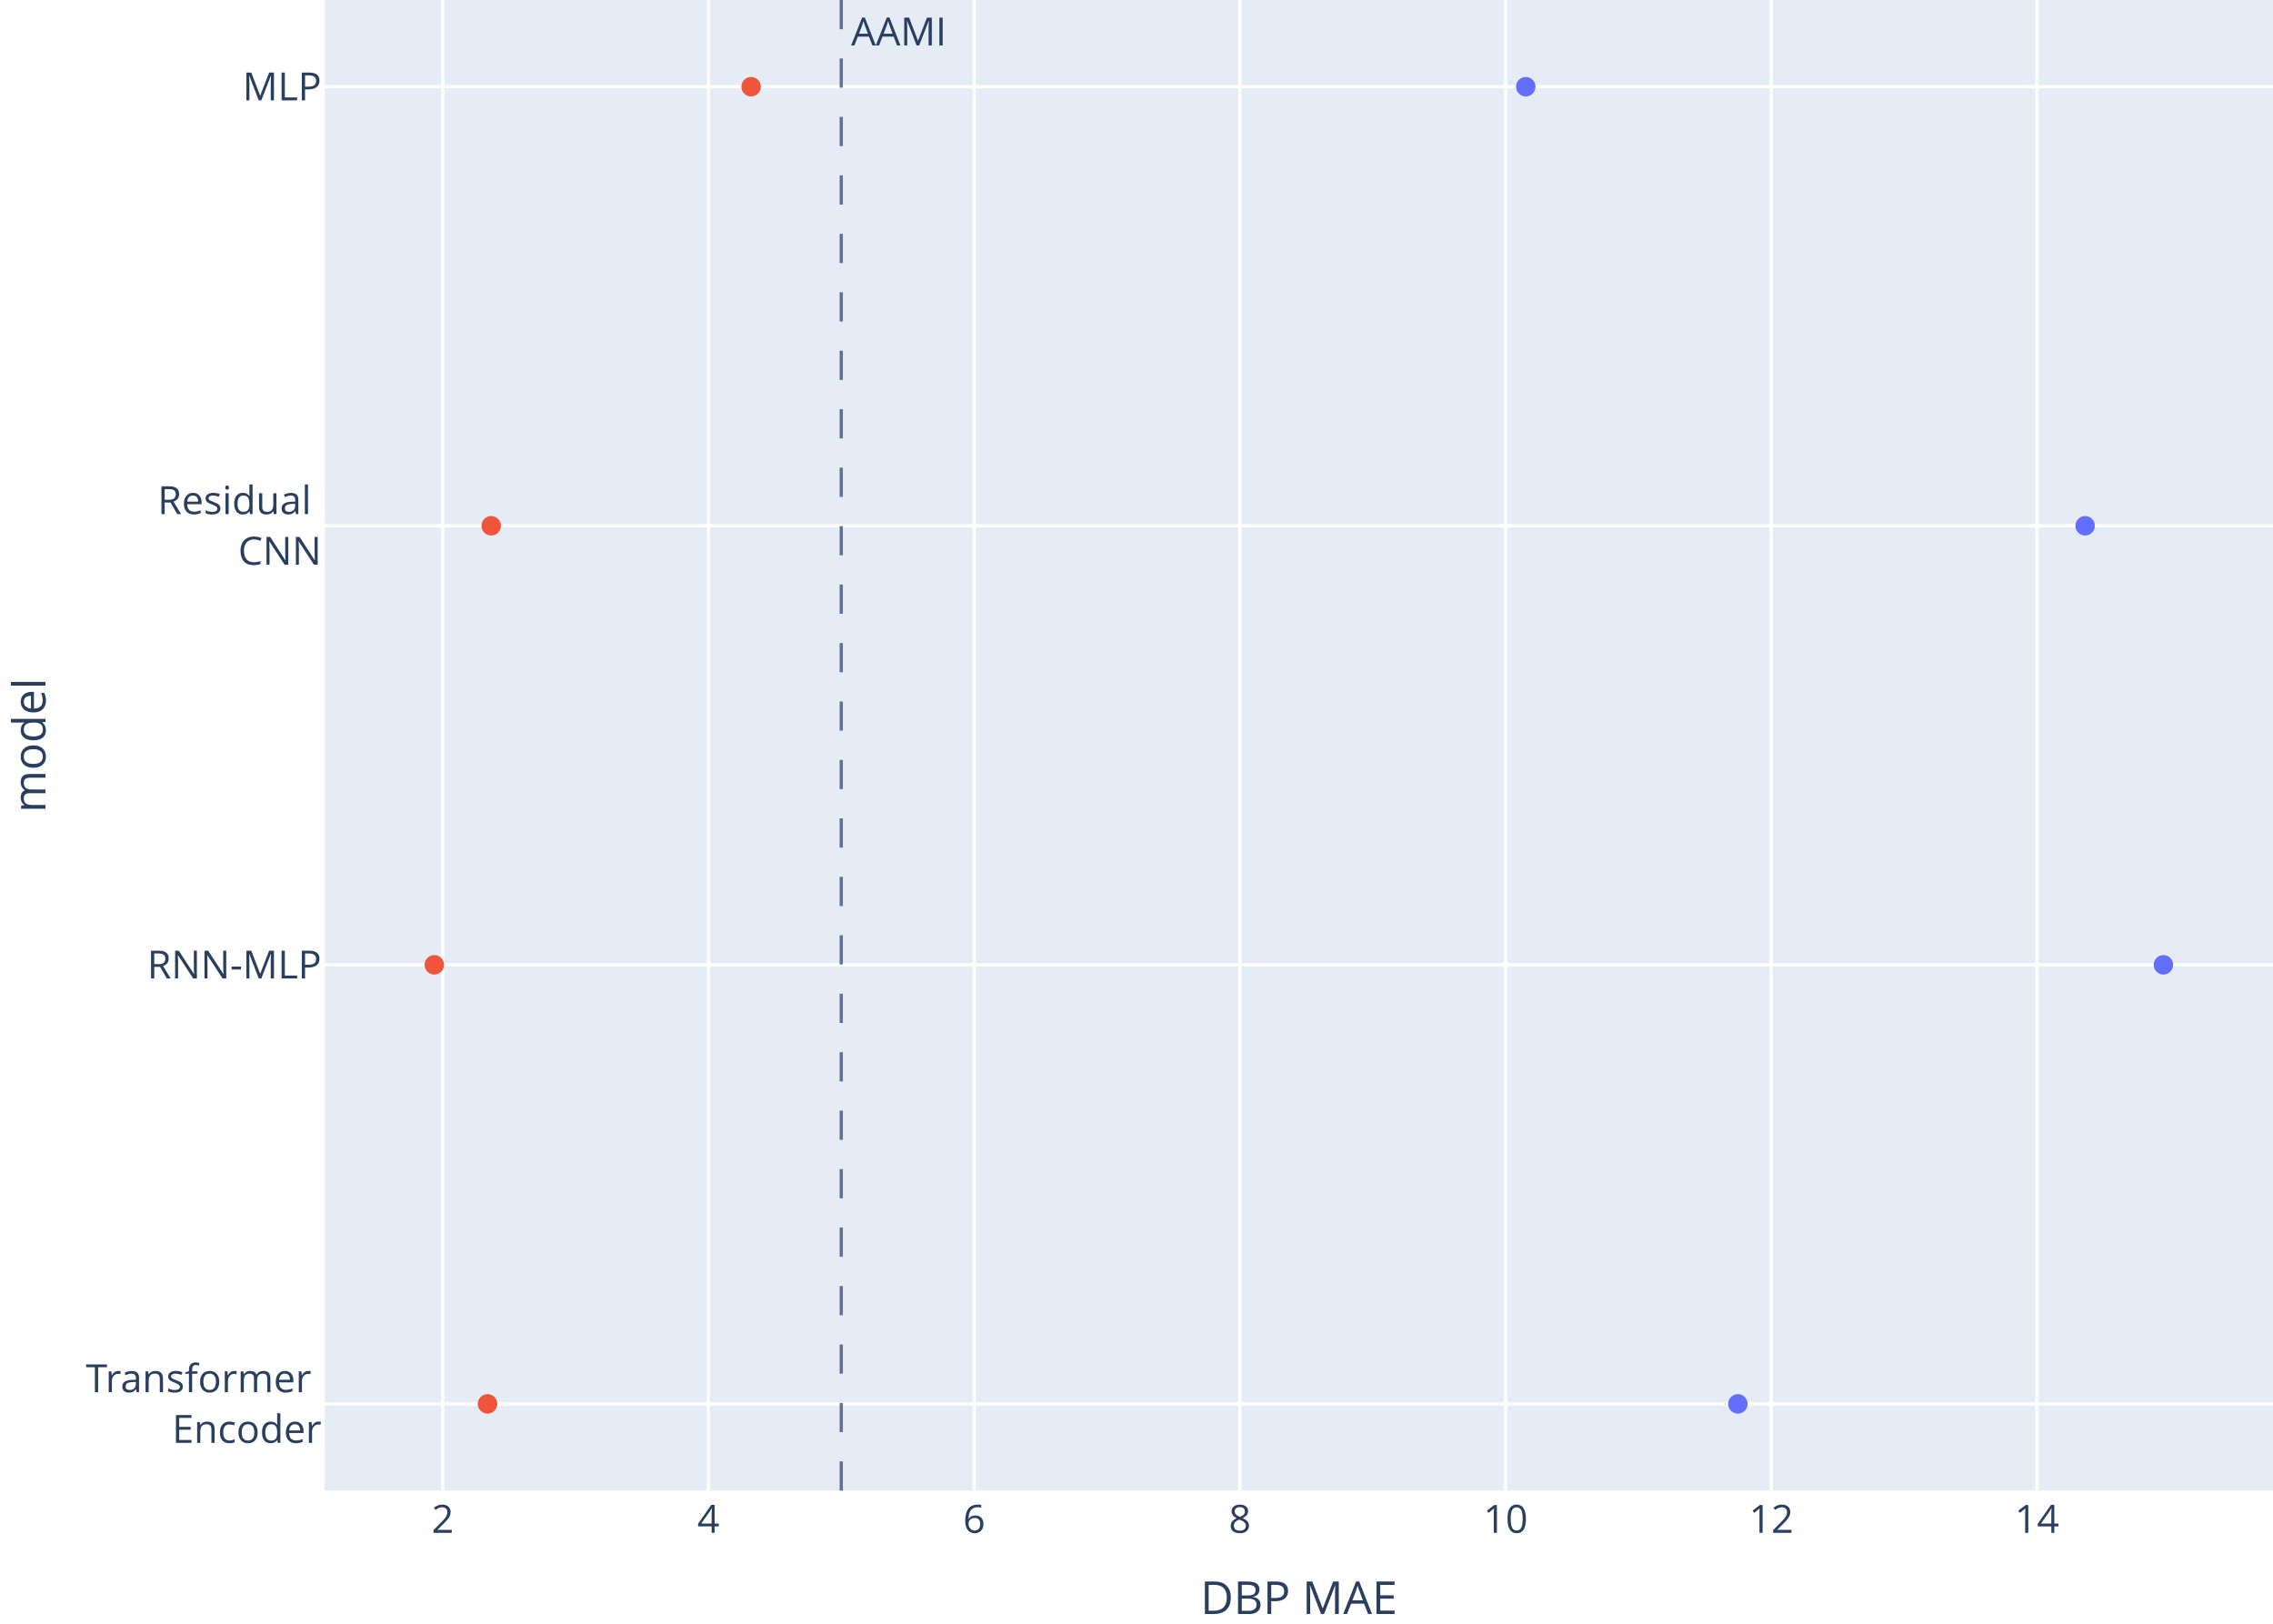
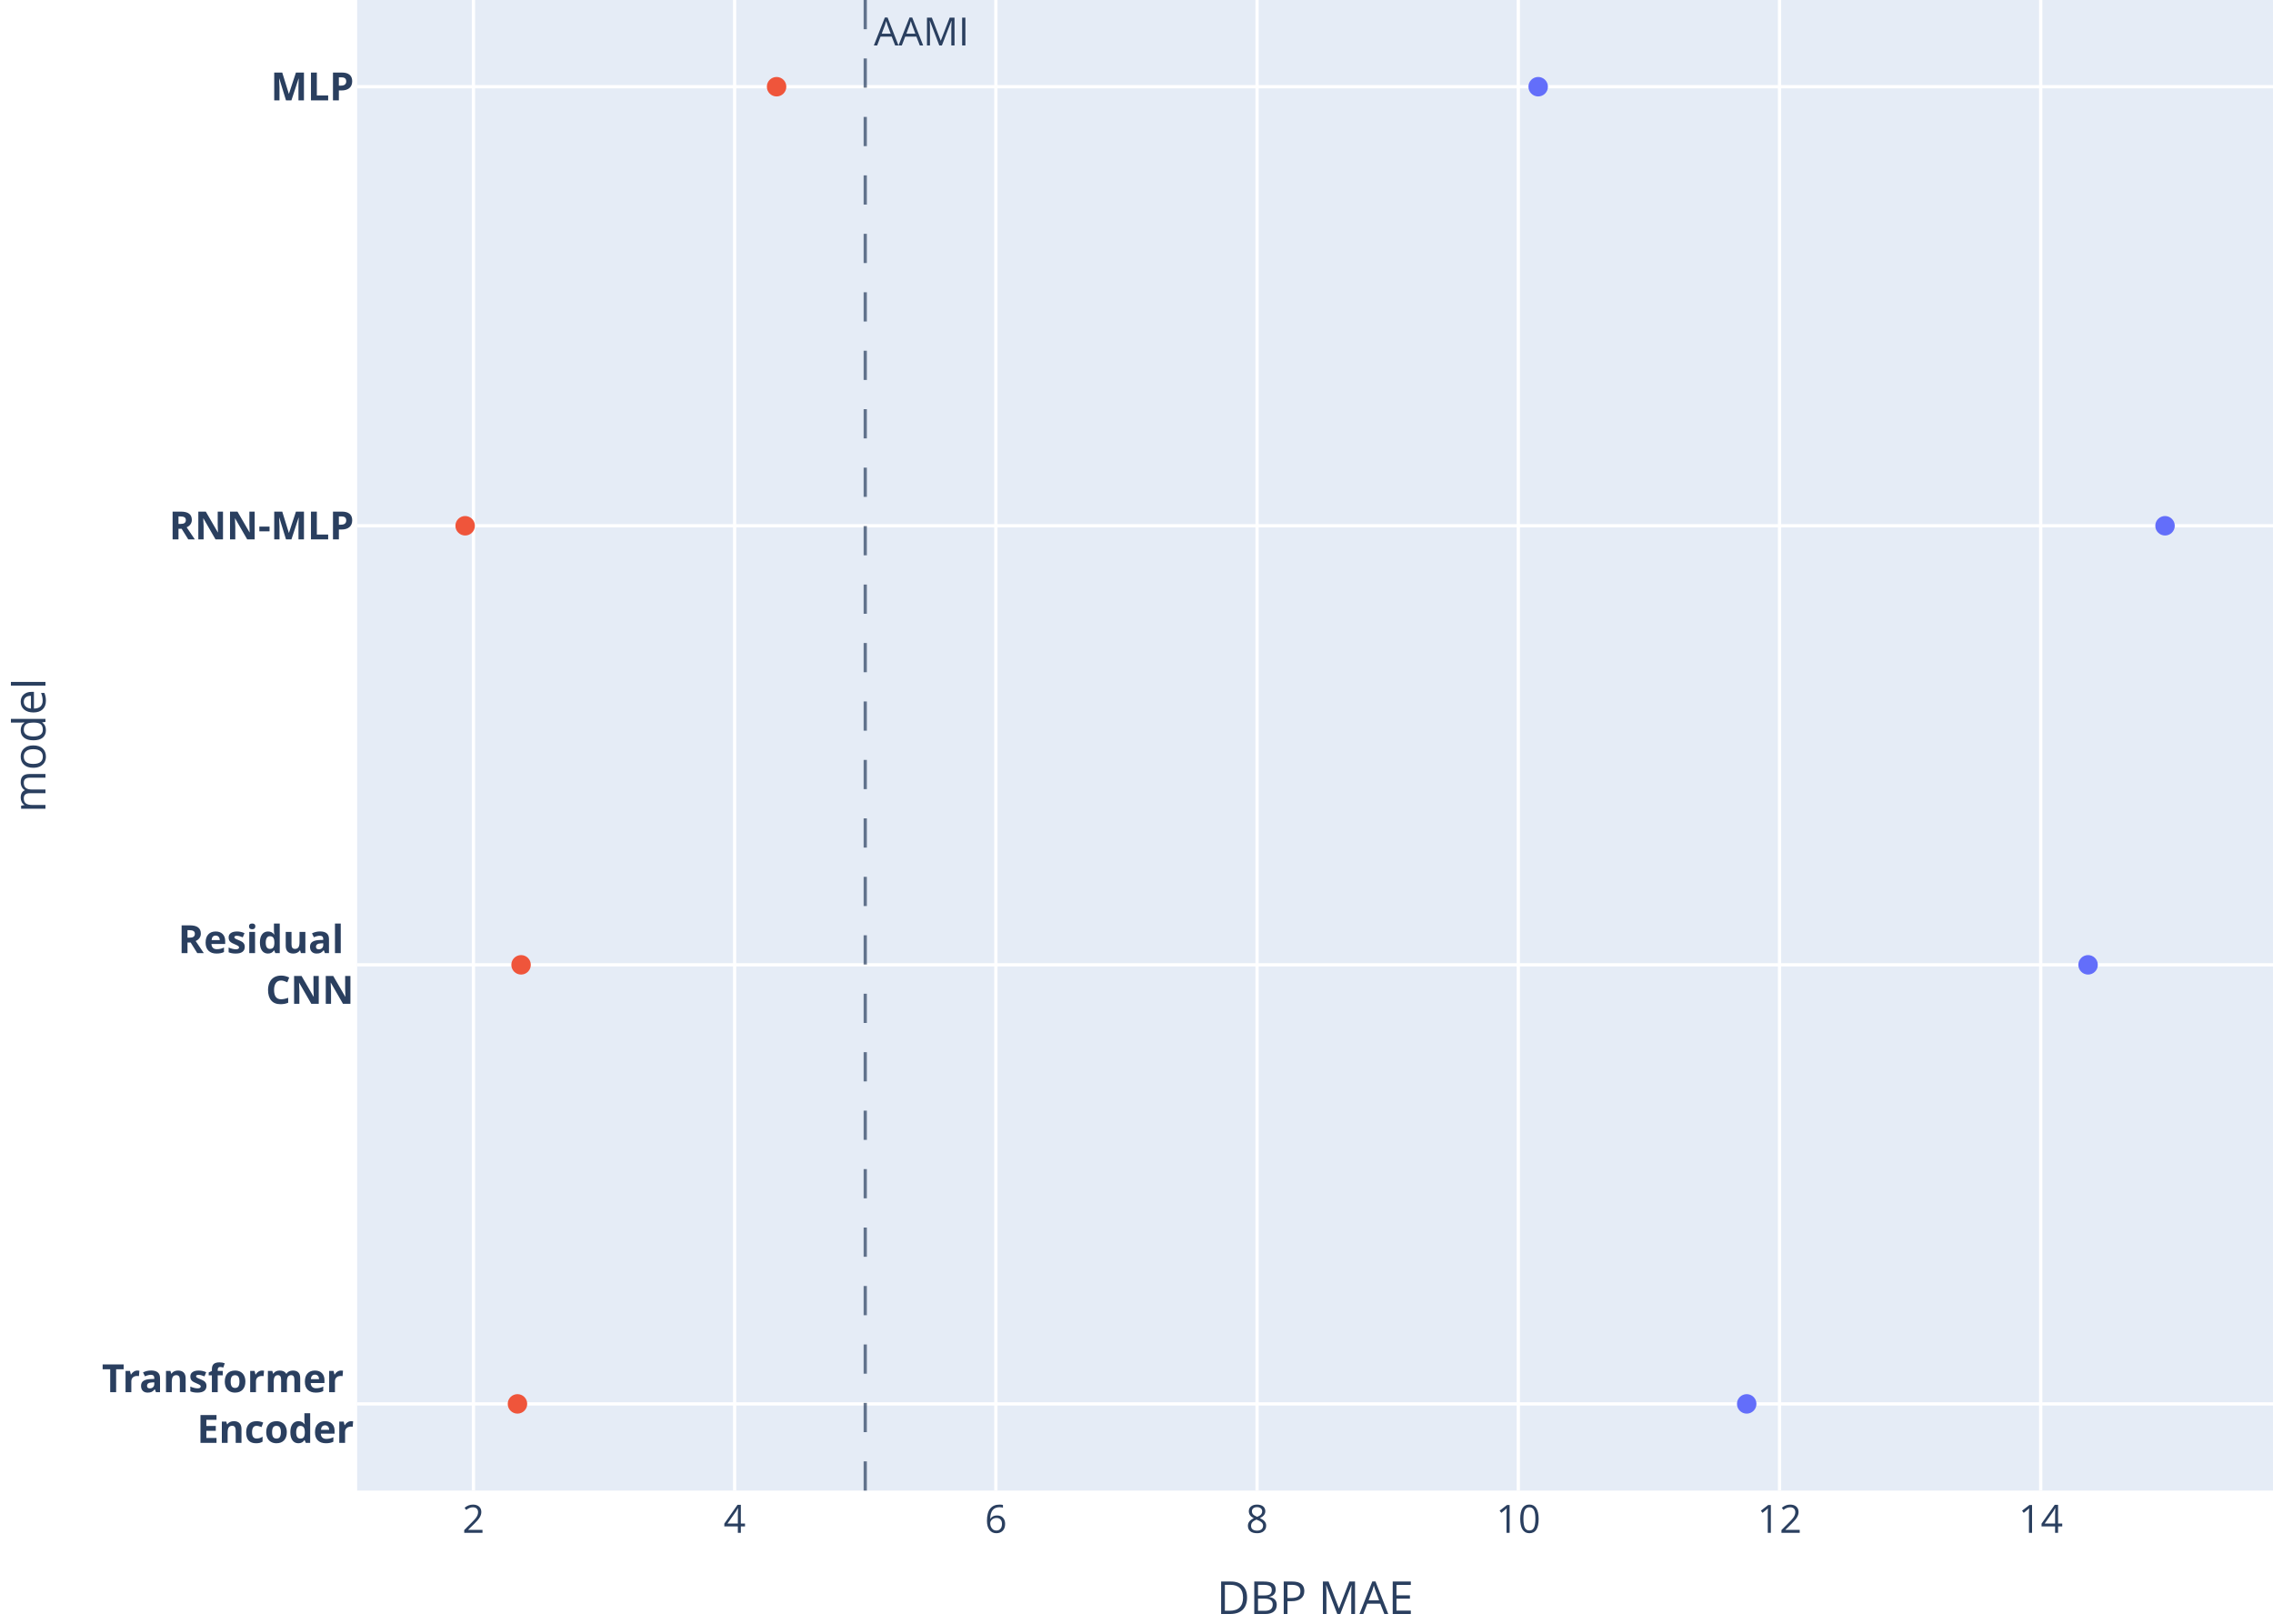
<svg xmlns="http://www.w3.org/2000/svg" class="main-svg" width="700" height="500" style="" viewBox="0 0 700 500">
  <rect x="0" y="0" width="700" height="500" style="fill: rgb(255, 255, 255); fill-opacity: 1;" />
-   <defs id="defs-45e396">
+   <defs id="defs-0fd44d">
    <g class="clips">
-       <clipPath id="clip45e396xyplot" class="plotclip">
-         <rect width="600" height="459" />
+       <clipPath id="clip0fd44dxyplot" class="plotclip">
+         <rect width="590" height="459" />
      </clipPath>
-       <clipPath class="axesclip" id="clip45e396x">
-         <rect x="100" y="0" width="600" height="500" />
+       <clipPath class="axesclip" id="clip0fd44dx">
+         <rect x="110" y="0" width="590" height="500" />
      </clipPath>
-       <clipPath class="axesclip" id="clip45e396y">
+       <clipPath class="axesclip" id="clip0fd44dy">
        <rect x="0" y="0" width="700" height="459" />
      </clipPath>
-       <clipPath class="axesclip" id="clip45e396xy">
-         <rect x="100" y="0" width="600" height="459" />
+       <clipPath class="axesclip" id="clip0fd44dxy">
+         <rect x="110" y="0" width="590" height="459" />
      </clipPath>
    </g>
    <g class="gradients" />
    <g class="patterns" />
  </defs>
  <g class="bglayer">
-     <rect class="bg" x="100" y="0" width="600" height="459" style="fill: rgb(229, 236, 246); fill-opacity: 1; stroke-width: 0;" />
+     <rect class="bg" x="110" y="0" width="590" height="459" style="fill: rgb(229, 236, 246); fill-opacity: 1; stroke-width: 0;" />
  </g>
  <g class="layer-below">
    <g class="imagelayer" />
    <g class="shapelayer" />
  </g>
  <g class="cartesianlayer">
    <g class="subplot xy">
      <g class="layer-subplot">
        <g class="shapelayer" />
        <g class="imagelayer" />
      </g>
      <g class="minor-gridlayer">
        <g class="x" />
        <g class="y" />
      </g>
      <g class="gridlayer">
        <g class="x">
-           <path class="xgrid crisp" transform="translate(136.34,0)" d="M0,0v459" style="stroke: rgb(255, 255, 255); stroke-opacity: 1; stroke-width: 1px;" />
-           <path class="xgrid crisp" transform="translate(218.17,0)" d="M0,0v459" style="stroke: rgb(255, 255, 255); stroke-opacity: 1; stroke-width: 1px;" />
-           <path class="xgrid crisp" transform="translate(300,0)" d="M0,0v459" style="stroke: rgb(255, 255, 255); stroke-opacity: 1; stroke-width: 1px;" />
-           <path class="xgrid crisp" transform="translate(381.83,0)" d="M0,0v459" style="stroke: rgb(255, 255, 255); stroke-opacity: 1; stroke-width: 1px;" />
-           <path class="xgrid crisp" transform="translate(463.66,0)" d="M0,0v459" style="stroke: rgb(255, 255, 255); stroke-opacity: 1; stroke-width: 1px;" />
-           <path class="xgrid crisp" transform="translate(545.48,0)" d="M0,0v459" style="stroke: rgb(255, 255, 255); stroke-opacity: 1; stroke-width: 1px;" />
-           <path class="xgrid crisp" transform="translate(627.31,0)" d="M0,0v459" style="stroke: rgb(255, 255, 255); stroke-opacity: 1; stroke-width: 1px;" />
+           <path class="xgrid crisp" transform="translate(145.8,0)" d="M0,0v459" style="stroke: rgb(255, 255, 255); stroke-opacity: 1; stroke-width: 1px;" />
+           <path class="xgrid crisp" transform="translate(226.24,0)" d="M0,0v459" style="stroke: rgb(255, 255, 255); stroke-opacity: 1; stroke-width: 1px;" />
+           <path class="xgrid crisp" transform="translate(306.69,0)" d="M0,0v459" style="stroke: rgb(255, 255, 255); stroke-opacity: 1; stroke-width: 1px;" />
+           <path class="xgrid crisp" transform="translate(387.13,0)" d="M0,0v459" style="stroke: rgb(255, 255, 255); stroke-opacity: 1; stroke-width: 1px;" />
+           <path class="xgrid crisp" transform="translate(467.58,0)" d="M0,0v459" style="stroke: rgb(255, 255, 255); stroke-opacity: 1; stroke-width: 1px;" />
+           <path class="xgrid crisp" transform="translate(548.03,0)" d="M0,0v459" style="stroke: rgb(255, 255, 255); stroke-opacity: 1; stroke-width: 1px;" />
+           <path class="xgrid crisp" transform="translate(628.47,0)" d="M0,0v459" style="stroke: rgb(255, 255, 255); stroke-opacity: 1; stroke-width: 1px;" />
        </g>
        <g class="y">
-           <path class="ygrid crisp" transform="translate(0,432.3)" d="M100,0h600" style="stroke: rgb(255, 255, 255); stroke-opacity: 1; stroke-width: 1px;" />
-           <path class="ygrid crisp" transform="translate(0,297.1)" d="M100,0h600" style="stroke: rgb(255, 255, 255); stroke-opacity: 1; stroke-width: 1px;" />
-           <path class="ygrid crisp" transform="translate(0,161.9)" d="M100,0h600" style="stroke: rgb(255, 255, 255); stroke-opacity: 1; stroke-width: 1px;" />
-           <path class="ygrid crisp" transform="translate(0,26.7)" d="M100,0h600" style="stroke: rgb(255, 255, 255); stroke-opacity: 1; stroke-width: 1px;" />
+           <path class="ygrid crisp" transform="translate(0,432.3)" d="M110,0h590" style="stroke: rgb(255, 255, 255); stroke-opacity: 1; stroke-width: 1px;" />
+           <path class="ygrid crisp" transform="translate(0,297.1)" d="M110,0h590" style="stroke: rgb(255, 255, 255); stroke-opacity: 1; stroke-width: 1px;" />
+           <path class="ygrid crisp" transform="translate(0,161.9)" d="M110,0h590" style="stroke: rgb(255, 255, 255); stroke-opacity: 1; stroke-width: 1px;" />
+           <path class="ygrid crisp" transform="translate(0,26.7)" d="M110,0h590" style="stroke: rgb(255, 255, 255); stroke-opacity: 1; stroke-width: 1px;" />
        </g>
      </g>
      <g class="zerolinelayer" />
      <path class="xlines-below" />
      <path class="ylines-below" />
      <g class="overlines-below" />
      <g class="xaxislayer-below" />
      <g class="yaxislayer-below" />
      <g class="overaxes-below" />
-       <g class="plot" transform="translate(100,0)" clip-path="url(#clip45e396xyplot)">
+       <g class="plot" transform="translate(110,0)" clip-path="url(#clip0fd44dxyplot)">
        <g class="scatterlayer mlayer">
-           <g class="trace scatter trace6c2e87" style="stroke-miterlimit: 2; opacity: 1;">
+           <g class="trace scatter trace3d0a34" style="stroke-miterlimit: 2; opacity: 1;">
            <g class="fills" />
            <g class="errorbars" />
            <g class="lines" />
            <g class="points">
-               <path class="point" transform="translate(435.2,432.3)" d="M3,0A3,3 0 1,1 0,-3A3,3 0 0,1 3,0Z" style="opacity: 1; stroke-width: 0px; fill: rgb(99, 110, 250); fill-opacity: 1;" />
-               <path class="point" transform="translate(566.25,297.1)" d="M3,0A3,3 0 1,1 0,-3A3,3 0 0,1 3,0Z" style="opacity: 1; stroke-width: 0px; fill: rgb(99, 110, 250); fill-opacity: 1;" />
-               <path class="point" transform="translate(542.14,161.9)" d="M3,0A3,3 0 1,1 0,-3A3,3 0 0,1 3,0Z" style="opacity: 1; stroke-width: 0px; fill: rgb(99, 110, 250); fill-opacity: 1;" />
-               <path class="point" transform="translate(369.88,26.7)" d="M3,0A3,3 0 1,1 0,-3A3,3 0 0,1 3,0Z" style="opacity: 1; stroke-width: 0px; fill: rgb(99, 110, 250); fill-opacity: 1;" />
+               <path class="point" transform="translate(427.92,432.3)" d="M3,0A3,3 0 1,1 0,-3A3,3 0 0,1 3,0Z" style="opacity: 1; stroke-width: 0px; fill: rgb(99, 110, 250); fill-opacity: 1;" />
+               <path class="point" transform="translate(556.75,161.9)" d="M3,0A3,3 0 1,1 0,-3A3,3 0 0,1 3,0Z" style="opacity: 1; stroke-width: 0px; fill: rgb(99, 110, 250); fill-opacity: 1;" />
+               <path class="point" transform="translate(533.05,297.1)" d="M3,0A3,3 0 1,1 0,-3A3,3 0 0,1 3,0Z" style="opacity: 1; stroke-width: 0px; fill: rgb(99, 110, 250); fill-opacity: 1;" />
+               <path class="point" transform="translate(363.7,26.7)" d="M3,0A3,3 0 1,1 0,-3A3,3 0 0,1 3,0Z" style="opacity: 1; stroke-width: 0px; fill: rgb(99, 110, 250); fill-opacity: 1;" />
            </g>
            <g class="text" />
          </g>
-           <g class="trace scatter trace23392e" style="stroke-miterlimit: 2; opacity: 1;">
+           <g class="trace scatter tracecdb63b" style="stroke-miterlimit: 2; opacity: 1;">
            <g class="fills" />
            <g class="errorbars" />
            <g class="lines" />
            <g class="points">
-               <path class="point" transform="translate(50.14,432.3)" d="M3,0A3,3 0 1,1 0,-3A3,3 0 0,1 3,0Z" style="opacity: 1; stroke-width: 0px; fill: rgb(239, 85, 59); fill-opacity: 1;" />
-               <path class="point" transform="translate(33.75,297.1)" d="M3,0A3,3 0 1,1 0,-3A3,3 0 0,1 3,0Z" style="opacity: 1; stroke-width: 0px; fill: rgb(239, 85, 59); fill-opacity: 1;" />
-               <path class="point" transform="translate(51.27,161.9)" d="M3,0A3,3 0 1,1 0,-3A3,3 0 0,1 3,0Z" style="opacity: 1; stroke-width: 0px; fill: rgb(239, 85, 59); fill-opacity: 1;" />
-               <path class="point" transform="translate(131.31,26.7)" d="M3,0A3,3 0 1,1 0,-3A3,3 0 0,1 3,0Z" style="opacity: 1; stroke-width: 0px; fill: rgb(239, 85, 59); fill-opacity: 1;" />
+               <path class="point" transform="translate(49.36,432.3)" d="M3,0A3,3 0 1,1 0,-3A3,3 0 0,1 3,0Z" style="opacity: 1; stroke-width: 0px; fill: rgb(239, 85, 59); fill-opacity: 1;" />
+               <path class="point" transform="translate(33.25,161.9)" d="M3,0A3,3 0 1,1 0,-3A3,3 0 0,1 3,0Z" style="opacity: 1; stroke-width: 0px; fill: rgb(239, 85, 59); fill-opacity: 1;" />
+               <path class="point" transform="translate(50.47,297.1)" d="M3,0A3,3 0 1,1 0,-3A3,3 0 0,1 3,0Z" style="opacity: 1; stroke-width: 0px; fill: rgb(239, 85, 59); fill-opacity: 1;" />
+               <path class="point" transform="translate(129.16,26.7)" d="M3,0A3,3 0 1,1 0,-3A3,3 0 0,1 3,0Z" style="opacity: 1; stroke-width: 0px; fill: rgb(239, 85, 59); fill-opacity: 1;" />
            </g>
            <g class="text" />
          </g>
        </g>
      </g>
      <g class="overplot" />
      <path class="xlines-above crisp" d="M0,0" style="fill: none;" />
      <path class="ylines-above crisp" d="M0,0" style="fill: none;" />
      <g class="overlines-above" />
      <g class="xaxislayer-above">
        <g class="xtick">
-           <text text-anchor="middle" x="0" y="472" transform="translate(136.34,0)" style="font-family: 'Open Sans', verdana, arial, sans-serif; font-size: 12px; fill: rgb(42, 63, 95); fill-opacity: 1; white-space: pre; opacity: 1;">2</text>
+           <text text-anchor="middle" x="0" y="472" transform="translate(145.8,0)" style="font-family: 'Open Sans', verdana, arial, sans-serif; font-size: 12px; fill: rgb(42, 63, 95); fill-opacity: 1; white-space: pre; opacity: 1;">2</text>
        </g>
        <g class="xtick">
-           <text text-anchor="middle" x="0" y="472" style="font-family: 'Open Sans', verdana, arial, sans-serif; font-size: 12px; fill: rgb(42, 63, 95); fill-opacity: 1; white-space: pre; opacity: 1;" transform="translate(218.17,0)">4</text>
+           <text text-anchor="middle" x="0" y="472" style="font-family: 'Open Sans', verdana, arial, sans-serif; font-size: 12px; fill: rgb(42, 63, 95); fill-opacity: 1; white-space: pre; opacity: 1;" transform="translate(226.24,0)">4</text>
        </g>
        <g class="xtick">
-           <text text-anchor="middle" x="0" y="472" style="font-family: 'Open Sans', verdana, arial, sans-serif; font-size: 12px; fill: rgb(42, 63, 95); fill-opacity: 1; white-space: pre; opacity: 1;" transform="translate(300,0)">6</text>
+           <text text-anchor="middle" x="0" y="472" style="font-family: 'Open Sans', verdana, arial, sans-serif; font-size: 12px; fill: rgb(42, 63, 95); fill-opacity: 1; white-space: pre; opacity: 1;" transform="translate(306.69,0)">6</text>
        </g>
        <g class="xtick">
-           <text text-anchor="middle" x="0" y="472" style="font-family: 'Open Sans', verdana, arial, sans-serif; font-size: 12px; fill: rgb(42, 63, 95); fill-opacity: 1; white-space: pre; opacity: 1;" transform="translate(381.83,0)">8</text>
+           <text text-anchor="middle" x="0" y="472" style="font-family: 'Open Sans', verdana, arial, sans-serif; font-size: 12px; fill: rgb(42, 63, 95); fill-opacity: 1; white-space: pre; opacity: 1;" transform="translate(387.13,0)">8</text>
        </g>
        <g class="xtick">
-           <text text-anchor="middle" x="0" y="472" style="font-family: 'Open Sans', verdana, arial, sans-serif; font-size: 12px; fill: rgb(42, 63, 95); fill-opacity: 1; white-space: pre; opacity: 1;" transform="translate(463.66,0)">10</text>
+           <text text-anchor="middle" x="0" y="472" style="font-family: 'Open Sans', verdana, arial, sans-serif; font-size: 12px; fill: rgb(42, 63, 95); fill-opacity: 1; white-space: pre; opacity: 1;" transform="translate(467.58,0)">10</text>
        </g>
        <g class="xtick">
-           <text text-anchor="middle" x="0" y="472" style="font-family: 'Open Sans', verdana, arial, sans-serif; font-size: 12px; fill: rgb(42, 63, 95); fill-opacity: 1; white-space: pre; opacity: 1;" transform="translate(545.48,0)">12</text>
+           <text text-anchor="middle" x="0" y="472" style="font-family: 'Open Sans', verdana, arial, sans-serif; font-size: 12px; fill: rgb(42, 63, 95); fill-opacity: 1; white-space: pre; opacity: 1;" transform="translate(548.03,0)">12</text>
        </g>
        <g class="xtick">
-           <text text-anchor="middle" x="0" y="472" style="font-family: 'Open Sans', verdana, arial, sans-serif; font-size: 12px; fill: rgb(42, 63, 95); fill-opacity: 1; white-space: pre; opacity: 1;" transform="translate(627.31,0)">14</text>
+           <text text-anchor="middle" x="0" y="472" style="font-family: 'Open Sans', verdana, arial, sans-serif; font-size: 12px; fill: rgb(42, 63, 95); fill-opacity: 1; white-space: pre; opacity: 1;" transform="translate(628.47,0)">14</text>
        </g>
      </g>
      <g class="yaxislayer-above">
        <g class="ytick">
-           <text text-anchor="end" x="99" y="4.2" transform="translate(0,432.3)translate(0,-7.8)" style="font-family: 'Open Sans', verdana, arial, sans-serif; font-size: 12px; fill: rgb(42, 63, 95); fill-opacity: 1; white-space: pre; opacity: 1;">
-             <tspan class="line" dy="0em" x="99" y="4.2">Transformer</tspan>
-             <tspan class="line" dy="1.3em" x="99" y="4.2">Encoder</tspan>
+           <text text-anchor="end" x="109" y="4.2" transform="translate(0,432.3)translate(0,-7.8)" style="font-family: 'Open Sans', verdana, arial, sans-serif; font-size: 12px; fill: rgb(42, 63, 95); fill-opacity: 1; white-space: pre; opacity: 1;">
+             <tspan class="line" dy="0em" x="109" y="4.2">
+               <tspan style="font-weight:bold">Transformer</tspan>
+             </tspan>
+             <tspan class="line" dy="1.3em" x="109" y="4.2">
+               <tspan style="font-weight:bold">Encoder</tspan>
+             </tspan>
          </text>
        </g>
        <g class="ytick">
-           <text text-anchor="end" x="99" y="4.2" transform="translate(0,297.1)" style="font-family: 'Open Sans', verdana, arial, sans-serif; font-size: 12px; fill: rgb(42, 63, 95); fill-opacity: 1; white-space: pre; opacity: 1;">RNN-MLP</text>
-         </g>
-         <g class="ytick">
-           <text text-anchor="end" x="99" y="4.2" transform="translate(0,161.9)translate(0,-7.8)" style="font-family: 'Open Sans', verdana, arial, sans-serif; font-size: 12px; fill: rgb(42, 63, 95); fill-opacity: 1; white-space: pre; opacity: 1;">
-             <tspan class="line" dy="0em" x="99" y="4.2">Residual</tspan>
-             <tspan class="line" dy="1.3em" x="99" y="4.2">CNN</tspan>
+           <text text-anchor="end" x="109" y="4.2" transform="translate(0,297.1)translate(0,-7.8)" style="font-family: 'Open Sans', verdana, arial, sans-serif; font-size: 12px; fill: rgb(42, 63, 95); fill-opacity: 1; white-space: pre; opacity: 1;">
+             <tspan class="line" dy="0em" x="109" y="4.2">
+               <tspan style="font-weight:bold">Residual</tspan>
+             </tspan>
+             <tspan class="line" dy="1.3em" x="109" y="4.2">
+               <tspan style="font-weight:bold">CNN</tspan>
+             </tspan>
          </text>
        </g>
        <g class="ytick">
-           <text text-anchor="end" x="99" y="4.2" transform="translate(0,26.7)" style="font-family: 'Open Sans', verdana, arial, sans-serif; font-size: 12px; fill: rgb(42, 63, 95); fill-opacity: 1; white-space: pre; opacity: 1;">MLP</text>
+           <text text-anchor="end" x="109" y="4.2" transform="translate(0,161.9)" style="font-family: 'Open Sans', verdana, arial, sans-serif; font-size: 12px; fill: rgb(42, 63, 95); fill-opacity: 1; white-space: pre; opacity: 1;">
+             <tspan style="font-weight:bold">RNN-MLP</tspan>
+           </text>
+         </g>
+         <g class="ytick">
+           <text text-anchor="end" x="109" y="4.2" transform="translate(0,26.7)" style="font-family: 'Open Sans', verdana, arial, sans-serif; font-size: 12px; fill: rgb(42, 63, 95); fill-opacity: 1; white-space: pre; opacity: 1;">
+             <tspan style="font-weight:bold">MLP</tspan>
+           </text>
        </g>
      </g>
      <g class="overaxes-above" />
    </g>
  </g>
  <g class="polarlayer" />
  <g class="smithlayer" />
  <g class="ternarylayer" />
  <g class="geolayer" />
  <g class="funnelarealayer" />
  <g class="pielayer" />
  <g class="iciclelayer" />
  <g class="treemaplayer" />
  <g class="sunburstlayer" />
  <g class="glimages" />
-   <defs id="topdefs-45e396">
+   <defs id="topdefs-0fd44d">
    <g class="clips" />
  </defs>
  <g class="layer-above">
    <g class="imagelayer" />
    <g class="shapelayer">
-       <g class="shape-group" data-index="0" clip-path="url(#clip45e396x)">
-         <path data-index="0" fill-rule="evenodd" d="M259.08,459L259.08,0" style="opacity: 0.7; stroke: rgb(42, 63, 95); stroke-opacity: 1; fill: rgb(0, 0, 0); fill-opacity: 0; stroke-dasharray: 9px, 9px; stroke-width: 1px;" />
+       <g class="shape-group" data-index="0" clip-path="url(#clip0fd44dx)">
+         <path data-index="0" fill-rule="evenodd" d="M266.46,459L266.46,0" style="opacity: 0.7; stroke: rgb(42, 63, 95); stroke-opacity: 1; fill: rgb(0, 0, 0); fill-opacity: 0; stroke-dasharray: 9px, 9px; stroke-width: 1px;" />
      </g>
    </g>
  </g>
  <g class="infolayer">
    <g class="g-gtitle" />
    <g class="g-xtitle" transform="translate(0,-2.3)">
-       <text class="xtitle" x="400" y="499.3" text-anchor="middle" style="font-family: 'Open Sans', verdana, arial, sans-serif; font-size: 14px; fill: rgb(42, 63, 95); opacity: 1; font-weight: normal; white-space: pre;">DBP MAE</text>
+       <text class="xtitle" x="405" y="499.3" text-anchor="middle" style="font-family: 'Open Sans', verdana, arial, sans-serif; font-size: 14px; fill: rgb(42, 63, 95); opacity: 1; font-weight: normal; white-space: pre;">DBP MAE</text>
    </g>
-     <g class="g-ytitle" transform="translate(13.44043,0)">
-       <text class="ytitle" transform="rotate(-90,0.559375,229.5)" x="0.559" y="229.5" text-anchor="middle" style="font-family: 'Open Sans', verdana, arial, sans-serif; font-size: 14px; fill: rgb(42, 63, 95); opacity: 1; font-weight: normal; white-space: pre;">model</text>
+     <g class="g-ytitle" transform="translate(13.03418,0)">
+       <text class="ytitle" transform="rotate(-90,0.965625,229.5)" x="0.966" y="229.5" text-anchor="middle" style="font-family: 'Open Sans', verdana, arial, sans-serif; font-size: 14px; fill: rgb(42, 63, 95); opacity: 1; font-weight: normal; white-space: pre;">model</text>
    </g>
    <g class="annotation" data-index="0" style="opacity: 1;">
-       <g class="annotation-text-g" transform="rotate(0,277.08,9.5)">
-         <g class="cursor-pointer" transform="translate(259,0)">
+       <g class="annotation-text-g" transform="rotate(0,284.46,9.5)">
+         <g class="cursor-pointer" transform="translate(266,0)">
          <rect class="bg" x="0.5" y="0.5" width="35" height="18" style="stroke-width: 1px; stroke: rgb(0, 0, 0); stroke-opacity: 0; fill: rgb(0, 0, 0); fill-opacity: 0;" />
          <text class="annotation-text" text-anchor="middle" x="17.797" y="14" style="font-family: 'Open Sans', verdana, arial, sans-serif; font-size: 12px; fill: rgb(42, 63, 95); fill-opacity: 1; white-space: pre;">AAMI</text>
        </g>
      </g>
    </g>
  </g>
</svg>
